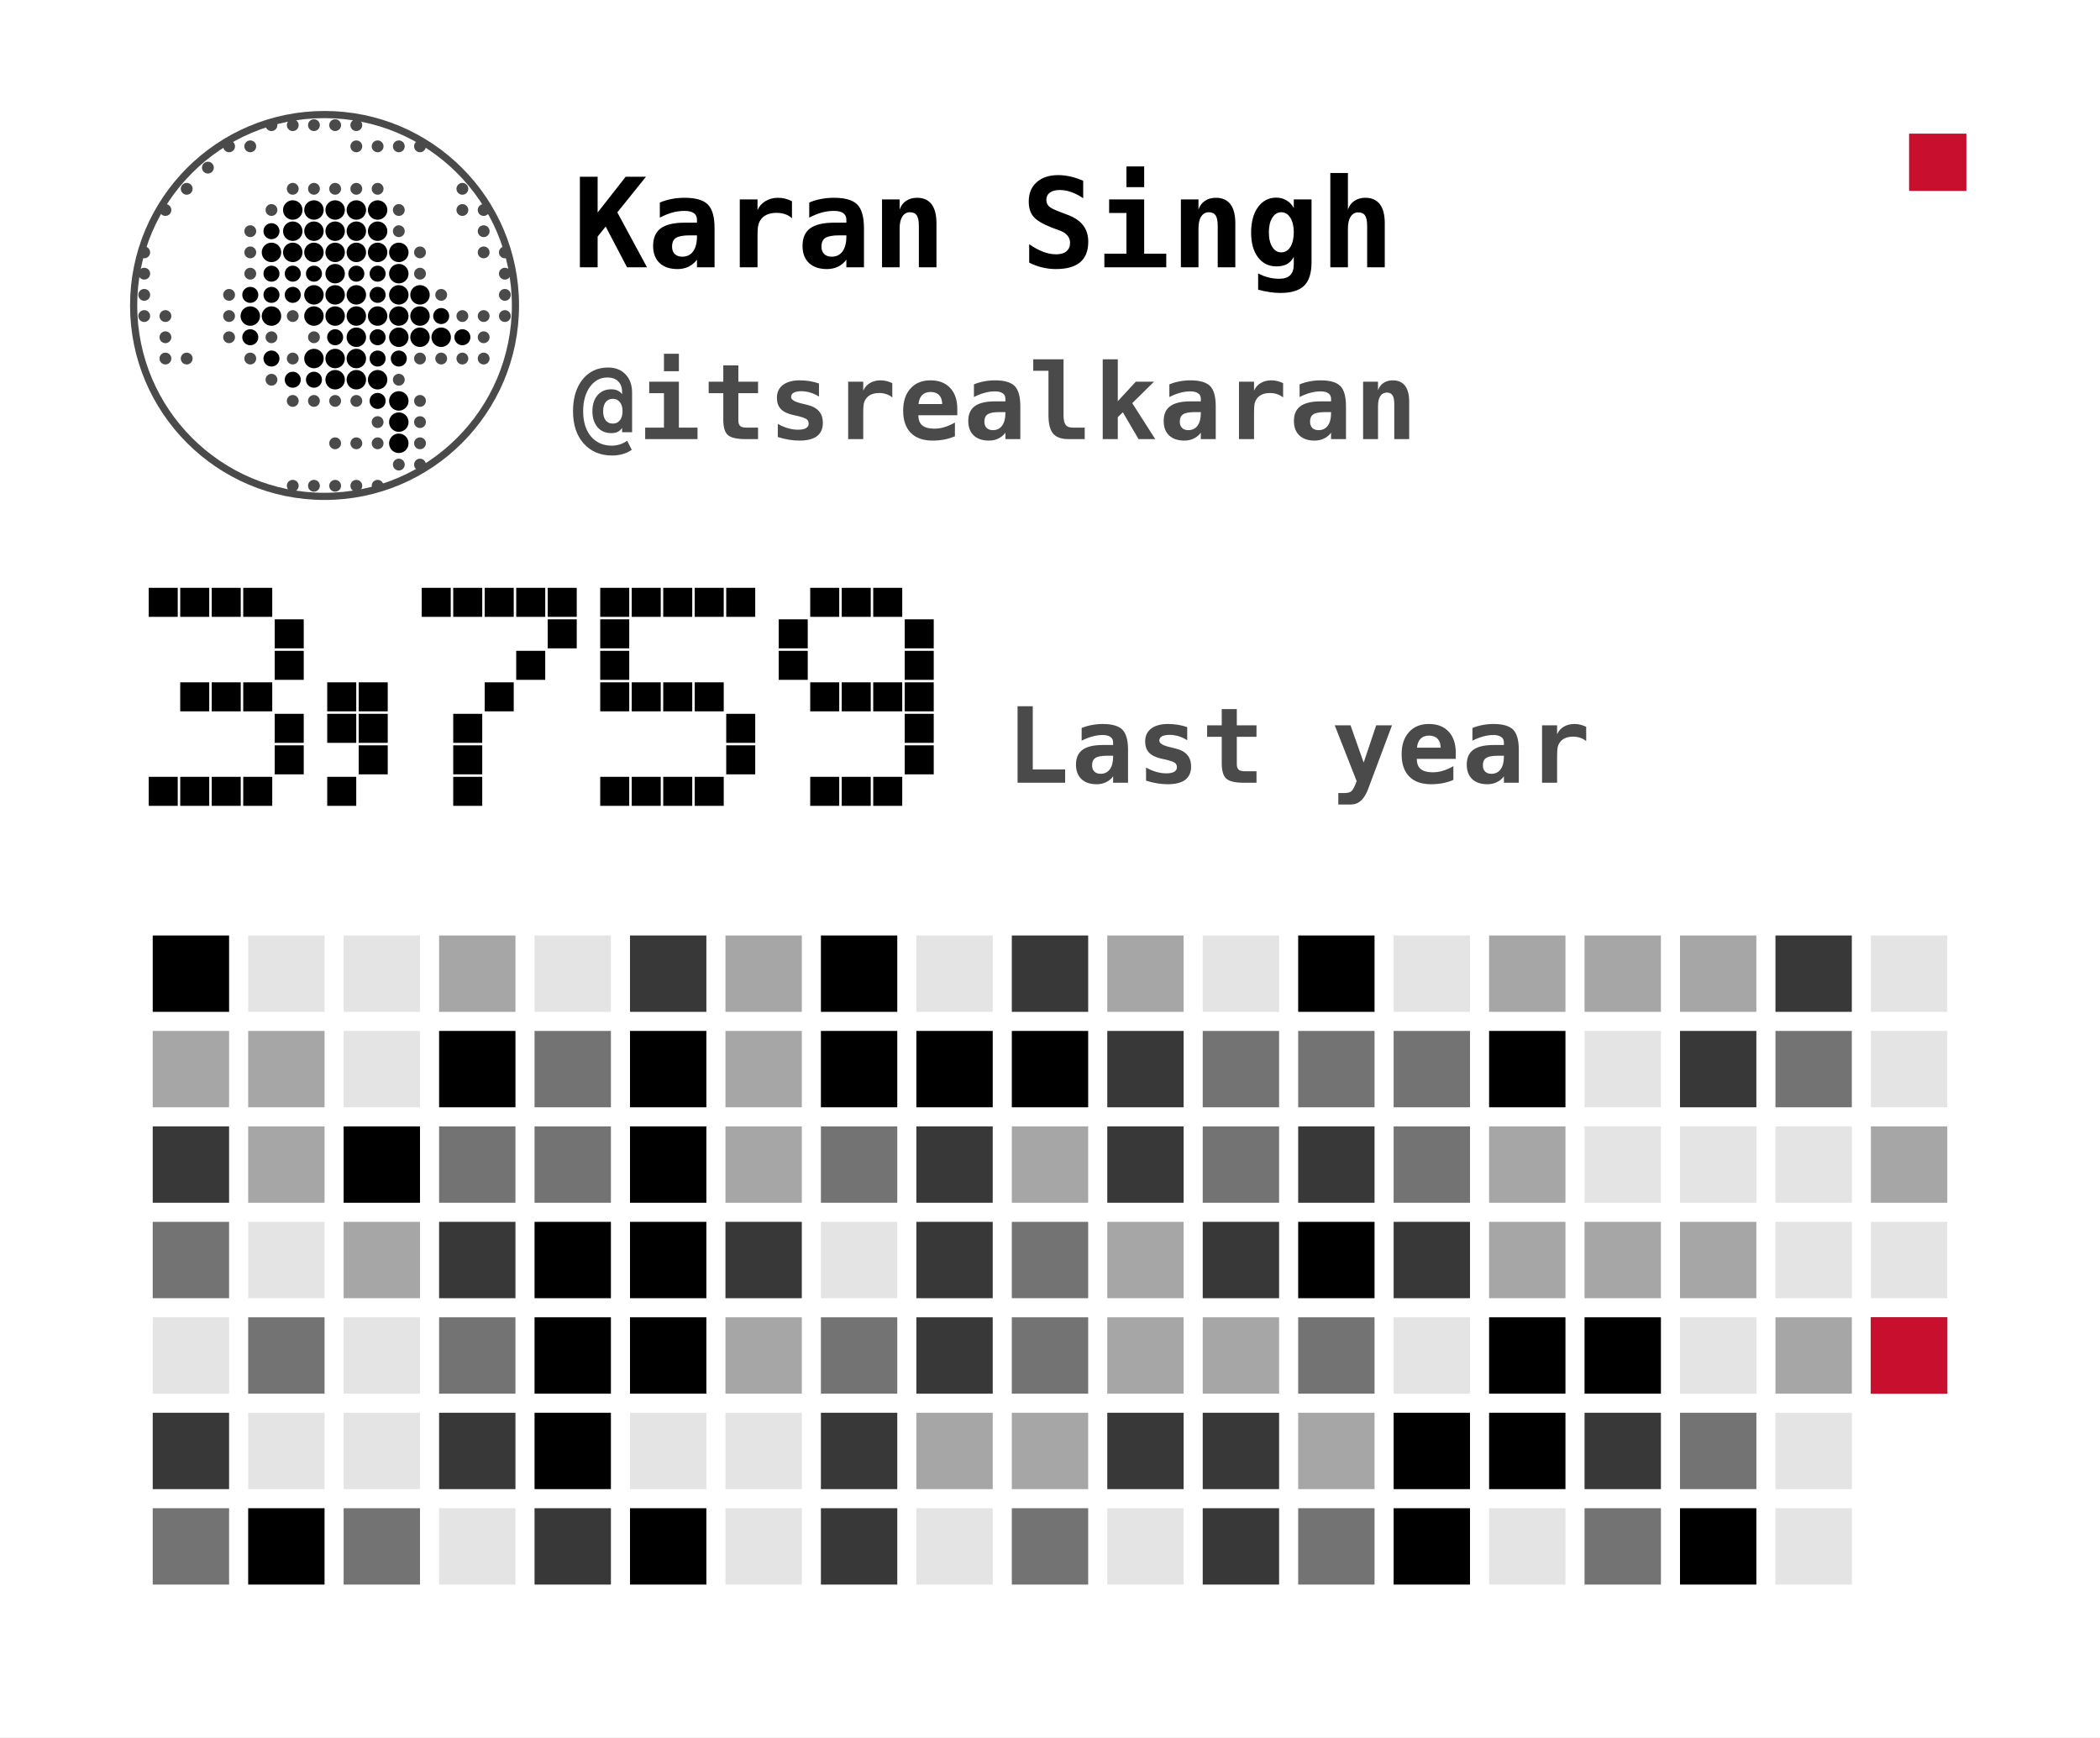
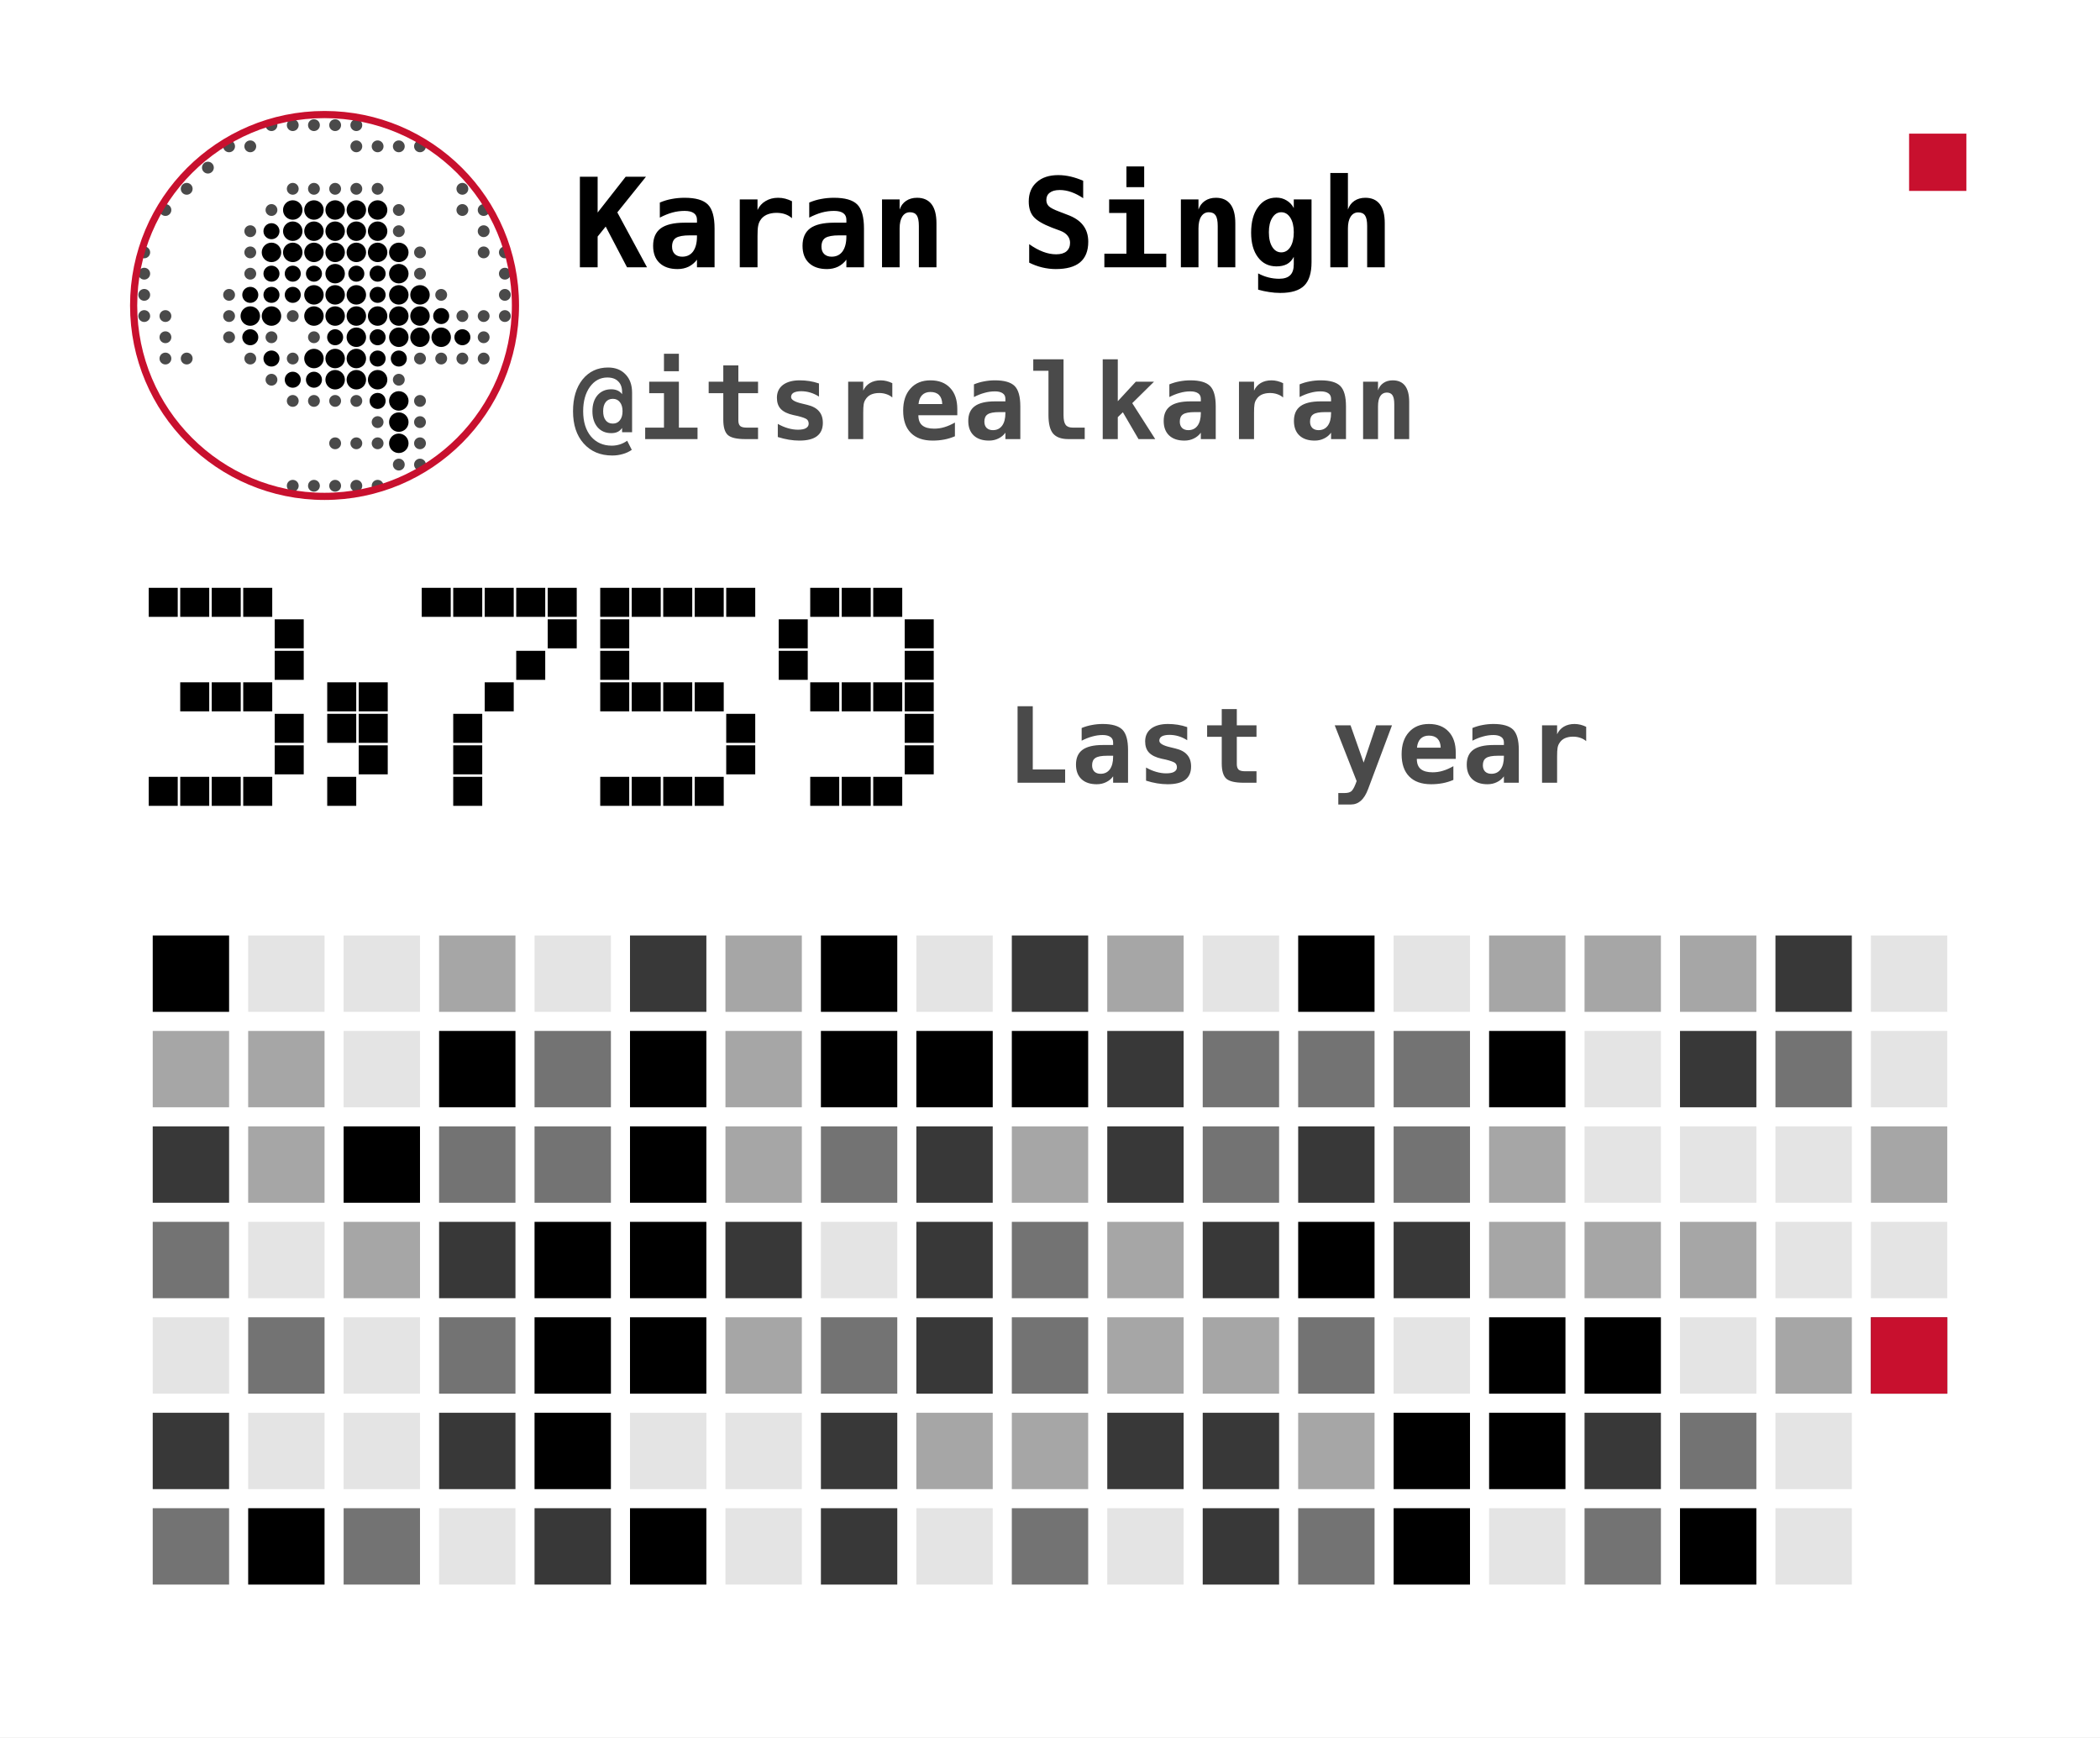
<svg xmlns="http://www.w3.org/2000/svg" width="220" height="182" viewBox="0 0 220 182" role="img">
  <rect width="220" height="182" fill="#FFFFFF" />
  <rect x="14" y="14" width="0" height="0" fill="#C8102E" />
  <clipPath id="pfp">
    <circle cx="34.00" cy="32.00" r="20.00" />
  </clipPath>
  <g clip-path="url(#pfp)">
    <circle cx="21.78" cy="13.11" r="0.62" fill="#4A4A4A" />
    <circle cx="26.22" cy="13.11" r="0.62" fill="#4A4A4A" />
    <circle cx="28.44" cy="13.11" r="0.62" fill="#4A4A4A" />
    <circle cx="30.67" cy="13.11" r="0.62" fill="#4A4A4A" />
    <circle cx="32.89" cy="13.11" r="0.62" fill="#4A4A4A" />
    <circle cx="35.11" cy="13.11" r="0.62" fill="#4A4A4A" />
    <circle cx="37.33" cy="13.11" r="0.62" fill="#4A4A4A" />
    <circle cx="19.56" cy="15.33" r="0.62" fill="#4A4A4A" />
    <circle cx="21.78" cy="15.33" r="0.84" fill="#000000" />
    <circle cx="24.00" cy="15.33" r="0.62" fill="#4A4A4A" />
    <circle cx="26.22" cy="15.33" r="0.62" fill="#4A4A4A" />
    <circle cx="37.33" cy="15.33" r="0.62" fill="#4A4A4A" />
    <circle cx="39.56" cy="15.33" r="0.62" fill="#4A4A4A" />
    <circle cx="41.78" cy="15.33" r="0.62" fill="#4A4A4A" />
    <circle cx="44.00" cy="15.33" r="0.62" fill="#4A4A4A" />
    <circle cx="19.56" cy="17.56" r="0.62" fill="#4A4A4A" />
    <circle cx="21.78" cy="17.56" r="0.62" fill="#4A4A4A" />
    <circle cx="17.33" cy="19.78" r="0.62" fill="#4A4A4A" />
    <circle cx="19.56" cy="19.78" r="0.62" fill="#4A4A4A" />
    <circle cx="30.67" cy="19.78" r="0.62" fill="#4A4A4A" />
    <circle cx="32.89" cy="19.78" r="0.62" fill="#4A4A4A" />
    <circle cx="35.11" cy="19.78" r="0.62" fill="#4A4A4A" />
    <circle cx="37.33" cy="19.78" r="0.62" fill="#4A4A4A" />
    <circle cx="39.56" cy="19.78" r="0.62" fill="#4A4A4A" />
    <circle cx="48.44" cy="19.78" r="0.62" fill="#4A4A4A" />
    <circle cx="17.33" cy="22.00" r="0.62" fill="#4A4A4A" />
    <circle cx="28.44" cy="22.00" r="0.62" fill="#4A4A4A" />
    <circle cx="30.67" cy="22.00" r="1.02" fill="#000000" />
    <circle cx="32.89" cy="22.00" r="1.02" fill="#000000" />
    <circle cx="35.11" cy="22.00" r="1.02" fill="#000000" />
    <circle cx="37.33" cy="22.00" r="1.02" fill="#000000" />
    <circle cx="39.56" cy="22.00" r="1.02" fill="#000000" />
    <circle cx="41.78" cy="22.00" r="0.62" fill="#4A4A4A" />
    <circle cx="48.44" cy="22.00" r="0.62" fill="#4A4A4A" />
    <circle cx="50.67" cy="22.00" r="0.62" fill="#4A4A4A" />
    <circle cx="15.11" cy="24.22" r="0.62" fill="#4A4A4A" />
    <circle cx="26.22" cy="24.22" r="0.62" fill="#4A4A4A" />
    <circle cx="28.44" cy="24.22" r="0.84" fill="#000000" />
    <circle cx="30.67" cy="24.22" r="1.02" fill="#000000" />
    <circle cx="32.89" cy="24.22" r="1.02" fill="#000000" />
    <circle cx="35.11" cy="24.22" r="1.02" fill="#000000" />
    <circle cx="37.33" cy="24.22" r="1.02" fill="#000000" />
    <circle cx="39.56" cy="24.22" r="1.02" fill="#000000" />
    <circle cx="41.78" cy="24.22" r="0.62" fill="#4A4A4A" />
    <circle cx="50.67" cy="24.22" r="0.62" fill="#4A4A4A" />
    <circle cx="15.11" cy="26.44" r="0.62" fill="#4A4A4A" />
    <circle cx="26.22" cy="26.44" r="0.62" fill="#4A4A4A" />
    <circle cx="28.44" cy="26.44" r="1.02" fill="#000000" />
    <circle cx="30.67" cy="26.44" r="1.02" fill="#000000" />
    <circle cx="32.89" cy="26.44" r="1.02" fill="#000000" />
    <circle cx="35.11" cy="26.44" r="1.02" fill="#000000" />
    <circle cx="37.33" cy="26.44" r="1.02" fill="#000000" />
    <circle cx="39.56" cy="26.44" r="1.02" fill="#000000" />
    <circle cx="41.78" cy="26.44" r="1.02" fill="#000000" />
    <circle cx="44.00" cy="26.44" r="0.62" fill="#4A4A4A" />
    <circle cx="50.67" cy="26.44" r="0.62" fill="#4A4A4A" />
    <circle cx="52.89" cy="26.44" r="0.62" fill="#4A4A4A" />
    <circle cx="15.11" cy="28.67" r="0.62" fill="#4A4A4A" />
    <circle cx="26.22" cy="28.67" r="0.62" fill="#4A4A4A" />
    <circle cx="28.44" cy="28.67" r="0.84" fill="#000000" />
    <circle cx="30.67" cy="28.67" r="0.84" fill="#000000" />
    <circle cx="32.89" cy="28.67" r="0.84" fill="#000000" />
    <circle cx="35.11" cy="28.67" r="1.02" fill="#000000" />
    <circle cx="37.33" cy="28.67" r="0.84" fill="#000000" />
    <circle cx="39.56" cy="28.67" r="0.84" fill="#000000" />
    <circle cx="41.78" cy="28.67" r="1.02" fill="#000000" />
    <circle cx="44.00" cy="28.67" r="0.62" fill="#4A4A4A" />
    <circle cx="52.89" cy="28.67" r="0.62" fill="#4A4A4A" />
    <circle cx="15.11" cy="30.89" r="0.62" fill="#4A4A4A" />
    <circle cx="24.00" cy="30.89" r="0.62" fill="#4A4A4A" />
    <circle cx="26.22" cy="30.89" r="0.84" fill="#000000" />
    <circle cx="28.44" cy="30.89" r="0.84" fill="#000000" />
    <circle cx="30.67" cy="30.89" r="0.84" fill="#000000" />
    <circle cx="32.89" cy="30.89" r="1.02" fill="#000000" />
    <circle cx="35.11" cy="30.89" r="1.02" fill="#000000" />
    <circle cx="37.33" cy="30.89" r="1.02" fill="#000000" />
    <circle cx="39.56" cy="30.89" r="0.84" fill="#000000" />
    <circle cx="41.78" cy="30.89" r="1.02" fill="#000000" />
    <circle cx="44.00" cy="30.89" r="1.02" fill="#000000" />
    <circle cx="46.22" cy="30.89" r="0.62" fill="#4A4A4A" />
    <circle cx="52.89" cy="30.89" r="0.62" fill="#4A4A4A" />
    <circle cx="15.11" cy="33.11" r="0.62" fill="#4A4A4A" />
    <circle cx="17.33" cy="33.11" r="0.62" fill="#4A4A4A" />
    <circle cx="24.00" cy="33.11" r="0.62" fill="#4A4A4A" />
    <circle cx="26.22" cy="33.11" r="1.02" fill="#000000" />
    <circle cx="28.44" cy="33.11" r="1.02" fill="#000000" />
    <circle cx="30.67" cy="33.11" r="0.62" fill="#4A4A4A" />
    <circle cx="32.89" cy="33.11" r="1.02" fill="#000000" />
    <circle cx="35.11" cy="33.11" r="1.02" fill="#000000" />
    <circle cx="37.33" cy="33.11" r="1.02" fill="#000000" />
    <circle cx="39.56" cy="33.11" r="1.02" fill="#000000" />
    <circle cx="41.78" cy="33.11" r="1.02" fill="#000000" />
    <circle cx="44.00" cy="33.11" r="1.02" fill="#000000" />
    <circle cx="46.22" cy="33.11" r="0.84" fill="#000000" />
    <circle cx="48.44" cy="33.11" r="0.62" fill="#4A4A4A" />
    <circle cx="50.67" cy="33.11" r="0.62" fill="#4A4A4A" />
    <circle cx="52.89" cy="33.11" r="0.62" fill="#4A4A4A" />
    <circle cx="17.33" cy="35.33" r="0.62" fill="#4A4A4A" />
    <circle cx="24.00" cy="35.33" r="0.62" fill="#4A4A4A" />
    <circle cx="26.22" cy="35.33" r="0.84" fill="#000000" />
    <circle cx="28.44" cy="35.33" r="0.62" fill="#4A4A4A" />
    <circle cx="32.89" cy="35.33" r="0.62" fill="#4A4A4A" />
    <circle cx="35.11" cy="35.33" r="0.84" fill="#000000" />
    <circle cx="37.33" cy="35.33" r="1.02" fill="#000000" />
    <circle cx="39.56" cy="35.33" r="0.84" fill="#000000" />
    <circle cx="41.78" cy="35.33" r="1.02" fill="#000000" />
    <circle cx="44.00" cy="35.33" r="1.02" fill="#000000" />
    <circle cx="46.22" cy="35.33" r="1.02" fill="#000000" />
    <circle cx="48.44" cy="35.33" r="0.84" fill="#000000" />
    <circle cx="50.67" cy="35.33" r="0.62" fill="#4A4A4A" />
    <circle cx="17.33" cy="37.56" r="0.62" fill="#4A4A4A" />
    <circle cx="19.56" cy="37.56" r="0.62" fill="#4A4A4A" />
    <circle cx="26.22" cy="37.56" r="0.62" fill="#4A4A4A" />
    <circle cx="28.44" cy="37.56" r="0.84" fill="#000000" />
    <circle cx="30.67" cy="37.56" r="0.62" fill="#4A4A4A" />
    <circle cx="32.89" cy="37.56" r="1.02" fill="#000000" />
    <circle cx="35.11" cy="37.56" r="1.02" fill="#000000" />
    <circle cx="37.33" cy="37.56" r="1.02" fill="#000000" />
    <circle cx="39.56" cy="37.56" r="0.84" fill="#000000" />
    <circle cx="41.78" cy="37.56" r="0.84" fill="#000000" />
    <circle cx="44.00" cy="37.56" r="0.62" fill="#4A4A4A" />
    <circle cx="46.22" cy="37.56" r="0.62" fill="#4A4A4A" />
    <circle cx="48.44" cy="37.56" r="0.62" fill="#4A4A4A" />
    <circle cx="50.67" cy="37.56" r="0.62" fill="#4A4A4A" />
    <circle cx="28.44" cy="39.78" r="0.62" fill="#4A4A4A" />
    <circle cx="30.67" cy="39.78" r="0.84" fill="#000000" />
    <circle cx="32.89" cy="39.78" r="0.84" fill="#000000" />
    <circle cx="35.11" cy="39.78" r="1.02" fill="#000000" />
    <circle cx="37.33" cy="39.78" r="1.02" fill="#000000" />
    <circle cx="39.56" cy="39.78" r="1.02" fill="#000000" />
    <circle cx="41.78" cy="39.78" r="0.62" fill="#4A4A4A" />
    <circle cx="30.67" cy="42.00" r="0.62" fill="#4A4A4A" />
    <circle cx="32.89" cy="42.00" r="0.62" fill="#4A4A4A" />
    <circle cx="35.11" cy="42.00" r="0.62" fill="#4A4A4A" />
    <circle cx="37.33" cy="42.00" r="0.62" fill="#4A4A4A" />
    <circle cx="39.56" cy="42.00" r="0.84" fill="#000000" />
    <circle cx="41.78" cy="42.00" r="1.02" fill="#000000" />
    <circle cx="44.00" cy="42.00" r="0.62" fill="#4A4A4A" />
    <circle cx="39.56" cy="44.22" r="0.62" fill="#4A4A4A" />
    <circle cx="41.78" cy="44.22" r="1.02" fill="#000000" />
    <circle cx="44.00" cy="44.22" r="0.62" fill="#4A4A4A" />
    <circle cx="35.11" cy="46.44" r="0.62" fill="#4A4A4A" />
    <circle cx="37.33" cy="46.44" r="0.62" fill="#4A4A4A" />
    <circle cx="39.56" cy="46.44" r="0.62" fill="#4A4A4A" />
    <circle cx="41.78" cy="46.44" r="1.02" fill="#000000" />
    <circle cx="44.00" cy="46.44" r="0.62" fill="#4A4A4A" />
    <circle cx="41.78" cy="48.67" r="0.62" fill="#4A4A4A" />
    <circle cx="44.00" cy="48.67" r="0.62" fill="#4A4A4A" />
    <circle cx="30.67" cy="50.89" r="0.62" fill="#4A4A4A" />
    <circle cx="32.89" cy="50.89" r="0.62" fill="#4A4A4A" />
    <circle cx="35.11" cy="50.89" r="0.62" fill="#4A4A4A" />
    <circle cx="37.33" cy="50.89" r="0.62" fill="#4A4A4A" />
    <circle cx="39.56" cy="50.89" r="0.62" fill="#4A4A4A" />
    <circle cx="41.78" cy="50.89" r="0.62" fill="#4A4A4A" />
  </g>
-   <circle cx="34.00" cy="32.00" r="20.00" fill="none" stroke="#4A4A4A" stroke-width="0.75" />
+   <circle cx="34.00" cy="32.00" r="20.00" fill="none" stroke="#C8102E" stroke-width="0.75" />
  <text x="60" y="28" fill="#000000" text-anchor="start" font-family="ui-monospace, Geist Mono, monospace" font-weight="700" font-size="13" letter-spacing="0" dominant-baseline="auto">Karan Singh</text>
  <text x="60" y="46" fill="#4A4A4A" text-anchor="start" font-family="ui-monospace, Geist Mono, monospace" font-weight="700" font-size="11" letter-spacing="0.2" dominant-baseline="auto">@itsrealkaran</text>
  <rect x="15.58" y="61.58" width="3.04" height="3.04" fill="#000000" />
  <rect x="18.88" y="61.58" width="3.04" height="3.04" fill="#000000" />
  <rect x="22.18" y="61.58" width="3.04" height="3.04" fill="#000000" />
  <rect x="25.48" y="61.58" width="3.04" height="3.04" fill="#000000" />
  <rect x="28.78" y="64.88" width="3.04" height="3.04" fill="#000000" />
  <rect x="28.78" y="68.18" width="3.04" height="3.04" fill="#000000" />
  <rect x="18.88" y="71.48" width="3.04" height="3.04" fill="#000000" />
  <rect x="22.18" y="71.48" width="3.04" height="3.04" fill="#000000" />
  <rect x="25.48" y="71.48" width="3.04" height="3.04" fill="#000000" />
  <rect x="28.78" y="74.78" width="3.04" height="3.04" fill="#000000" />
  <rect x="28.78" y="78.08" width="3.04" height="3.04" fill="#000000" />
  <rect x="15.58" y="81.38" width="3.04" height="3.04" fill="#000000" />
  <rect x="18.88" y="81.38" width="3.04" height="3.04" fill="#000000" />
  <rect x="22.18" y="81.38" width="3.04" height="3.04" fill="#000000" />
  <rect x="25.48" y="81.38" width="3.04" height="3.04" fill="#000000" />
  <rect x="34.28" y="71.48" width="3.04" height="3.04" fill="#000000" />
  <rect x="37.58" y="71.48" width="3.04" height="3.04" fill="#000000" />
  <rect x="34.28" y="74.78" width="3.04" height="3.04" fill="#000000" />
  <rect x="37.58" y="74.78" width="3.04" height="3.04" fill="#000000" />
  <rect x="37.58" y="78.08" width="3.04" height="3.04" fill="#000000" />
  <rect x="34.28" y="81.38" width="3.04" height="3.04" fill="#000000" />
  <rect x="44.18" y="61.58" width="3.04" height="3.04" fill="#000000" />
  <rect x="47.48" y="61.58" width="3.04" height="3.04" fill="#000000" />
  <rect x="50.78" y="61.58" width="3.04" height="3.04" fill="#000000" />
  <rect x="54.08" y="61.58" width="3.04" height="3.04" fill="#000000" />
  <rect x="57.38" y="61.58" width="3.04" height="3.04" fill="#000000" />
  <rect x="57.38" y="64.88" width="3.04" height="3.04" fill="#000000" />
  <rect x="54.08" y="68.18" width="3.04" height="3.04" fill="#000000" />
  <rect x="50.78" y="71.48" width="3.04" height="3.04" fill="#000000" />
  <rect x="47.48" y="74.78" width="3.04" height="3.04" fill="#000000" />
  <rect x="47.48" y="78.08" width="3.04" height="3.04" fill="#000000" />
  <rect x="47.48" y="81.38" width="3.04" height="3.04" fill="#000000" />
  <rect x="62.88" y="61.58" width="3.04" height="3.04" fill="#000000" />
  <rect x="66.18" y="61.58" width="3.04" height="3.04" fill="#000000" />
  <rect x="69.48" y="61.58" width="3.04" height="3.04" fill="#000000" />
  <rect x="72.78" y="61.58" width="3.04" height="3.04" fill="#000000" />
  <rect x="76.08" y="61.58" width="3.04" height="3.04" fill="#000000" />
  <rect x="62.88" y="64.88" width="3.04" height="3.04" fill="#000000" />
  <rect x="62.88" y="68.18" width="3.04" height="3.04" fill="#000000" />
  <rect x="62.88" y="71.48" width="3.04" height="3.04" fill="#000000" />
  <rect x="66.18" y="71.48" width="3.04" height="3.04" fill="#000000" />
  <rect x="69.48" y="71.48" width="3.04" height="3.04" fill="#000000" />
  <rect x="72.78" y="71.48" width="3.04" height="3.04" fill="#000000" />
  <rect x="76.08" y="74.78" width="3.04" height="3.04" fill="#000000" />
  <rect x="76.08" y="78.08" width="3.04" height="3.04" fill="#000000" />
  <rect x="62.88" y="81.38" width="3.04" height="3.04" fill="#000000" />
  <rect x="66.18" y="81.38" width="3.04" height="3.04" fill="#000000" />
  <rect x="69.48" y="81.38" width="3.04" height="3.04" fill="#000000" />
  <rect x="72.78" y="81.38" width="3.04" height="3.04" fill="#000000" />
  <rect x="84.88" y="61.58" width="3.04" height="3.04" fill="#000000" />
  <rect x="88.18" y="61.58" width="3.04" height="3.04" fill="#000000" />
  <rect x="91.48" y="61.58" width="3.04" height="3.04" fill="#000000" />
  <rect x="81.58" y="64.88" width="3.04" height="3.04" fill="#000000" />
  <rect x="94.78" y="64.88" width="3.04" height="3.04" fill="#000000" />
  <rect x="81.58" y="68.18" width="3.04" height="3.04" fill="#000000" />
  <rect x="94.78" y="68.18" width="3.04" height="3.04" fill="#000000" />
  <rect x="84.88" y="71.48" width="3.04" height="3.04" fill="#000000" />
  <rect x="88.18" y="71.48" width="3.04" height="3.04" fill="#000000" />
  <rect x="91.48" y="71.48" width="3.04" height="3.04" fill="#000000" />
  <rect x="94.78" y="71.48" width="3.04" height="3.04" fill="#000000" />
  <rect x="94.78" y="74.78" width="3.04" height="3.04" fill="#000000" />
  <rect x="94.78" y="78.08" width="3.04" height="3.04" fill="#000000" />
  <rect x="84.88" y="81.38" width="3.04" height="3.04" fill="#000000" />
  <rect x="88.18" y="81.38" width="3.04" height="3.04" fill="#000000" />
  <rect x="91.48" y="81.38" width="3.04" height="3.04" fill="#000000" />
  <text x="105.4" y="82.0" fill="#4A4A4A" text-anchor="start" font-family="ui-monospace, Geist Mono, monospace" font-weight="700" font-size="11" letter-spacing="0.2" dominant-baseline="auto">Last year</text>
  <rect x="200" y="14" width="6" height="6" fill="#C8102E" />
  <rect x="16" y="98" width="8" height="8" fill="#000000" />
  <rect x="16" y="108" width="8" height="8" fill="#000000" opacity="0.35" />
  <rect x="16" y="118" width="8" height="8" fill="#000000" opacity="0.78" />
  <rect x="16" y="128" width="8" height="8" fill="#000000" opacity="0.55" />
  <rect x="16" y="138" width="8" height="8" fill="#E4E4E4" />
  <rect x="16" y="148" width="8" height="8" fill="#000000" opacity="0.78" />
  <rect x="16" y="158" width="8" height="8" fill="#000000" opacity="0.55" />
  <rect x="26" y="98" width="8" height="8" fill="#E4E4E4" />
  <rect x="26" y="108" width="8" height="8" fill="#000000" opacity="0.35" />
  <rect x="26" y="118" width="8" height="8" fill="#000000" opacity="0.35" />
  <rect x="26" y="128" width="8" height="8" fill="#E4E4E4" />
  <rect x="26" y="138" width="8" height="8" fill="#000000" opacity="0.55" />
  <rect x="26" y="148" width="8" height="8" fill="#E4E4E4" />
  <rect x="26" y="158" width="8" height="8" fill="#000000" />
  <rect x="36" y="98" width="8" height="8" fill="#E4E4E4" />
  <rect x="36" y="108" width="8" height="8" fill="#E4E4E4" />
  <rect x="36" y="118" width="8" height="8" fill="#000000" />
  <rect x="36" y="128" width="8" height="8" fill="#000000" opacity="0.35" />
  <rect x="36" y="138" width="8" height="8" fill="#E4E4E4" />
  <rect x="36" y="148" width="8" height="8" fill="#E4E4E4" />
  <rect x="36" y="158" width="8" height="8" fill="#000000" opacity="0.55" />
  <rect x="46" y="98" width="8" height="8" fill="#000000" opacity="0.35" />
  <rect x="46" y="108" width="8" height="8" fill="#000000" />
  <rect x="46" y="118" width="8" height="8" fill="#000000" opacity="0.55" />
  <rect x="46" y="128" width="8" height="8" fill="#000000" opacity="0.78" />
  <rect x="46" y="138" width="8" height="8" fill="#000000" opacity="0.55" />
  <rect x="46" y="148" width="8" height="8" fill="#000000" opacity="0.78" />
  <rect x="46" y="158" width="8" height="8" fill="#E4E4E4" />
  <rect x="56" y="98" width="8" height="8" fill="#E4E4E4" />
  <rect x="56" y="108" width="8" height="8" fill="#000000" opacity="0.55" />
  <rect x="56" y="118" width="8" height="8" fill="#000000" opacity="0.55" />
  <rect x="56" y="128" width="8" height="8" fill="#000000" />
  <rect x="56" y="138" width="8" height="8" fill="#000000" />
  <rect x="56" y="148" width="8" height="8" fill="#000000" />
  <rect x="56" y="158" width="8" height="8" fill="#000000" opacity="0.78" />
  <rect x="66" y="98" width="8" height="8" fill="#000000" opacity="0.78" />
  <rect x="66" y="108" width="8" height="8" fill="#000000" />
  <rect x="66" y="118" width="8" height="8" fill="#000000" />
  <rect x="66" y="128" width="8" height="8" fill="#000000" />
  <rect x="66" y="138" width="8" height="8" fill="#000000" />
  <rect x="66" y="148" width="8" height="8" fill="#E4E4E4" />
  <rect x="66" y="158" width="8" height="8" fill="#000000" />
  <rect x="76" y="98" width="8" height="8" fill="#000000" opacity="0.35" />
  <rect x="76" y="108" width="8" height="8" fill="#000000" opacity="0.35" />
  <rect x="76" y="118" width="8" height="8" fill="#000000" opacity="0.35" />
  <rect x="76" y="128" width="8" height="8" fill="#000000" opacity="0.78" />
  <rect x="76" y="138" width="8" height="8" fill="#000000" opacity="0.35" />
  <rect x="76" y="148" width="8" height="8" fill="#E4E4E4" />
  <rect x="76" y="158" width="8" height="8" fill="#E4E4E4" />
  <rect x="86" y="98" width="8" height="8" fill="#000000" />
  <rect x="86" y="108" width="8" height="8" fill="#000000" />
  <rect x="86" y="118" width="8" height="8" fill="#000000" opacity="0.55" />
  <rect x="86" y="128" width="8" height="8" fill="#E4E4E4" />
  <rect x="86" y="138" width="8" height="8" fill="#000000" opacity="0.55" />
  <rect x="86" y="148" width="8" height="8" fill="#000000" opacity="0.78" />
  <rect x="86" y="158" width="8" height="8" fill="#000000" opacity="0.78" />
  <rect x="96" y="98" width="8" height="8" fill="#E4E4E4" />
  <rect x="96" y="108" width="8" height="8" fill="#000000" />
  <rect x="96" y="118" width="8" height="8" fill="#000000" opacity="0.78" />
  <rect x="96" y="128" width="8" height="8" fill="#000000" opacity="0.78" />
  <rect x="96" y="138" width="8" height="8" fill="#000000" opacity="0.78" />
  <rect x="96" y="148" width="8" height="8" fill="#000000" opacity="0.35" />
  <rect x="96" y="158" width="8" height="8" fill="#E4E4E4" />
  <rect x="106" y="98" width="8" height="8" fill="#000000" opacity="0.78" />
  <rect x="106" y="108" width="8" height="8" fill="#000000" />
  <rect x="106" y="118" width="8" height="8" fill="#000000" opacity="0.35" />
  <rect x="106" y="128" width="8" height="8" fill="#000000" opacity="0.55" />
  <rect x="106" y="138" width="8" height="8" fill="#000000" opacity="0.55" />
  <rect x="106" y="148" width="8" height="8" fill="#000000" opacity="0.35" />
  <rect x="106" y="158" width="8" height="8" fill="#000000" opacity="0.55" />
  <rect x="116" y="98" width="8" height="8" fill="#000000" opacity="0.35" />
  <rect x="116" y="108" width="8" height="8" fill="#000000" opacity="0.78" />
  <rect x="116" y="118" width="8" height="8" fill="#000000" opacity="0.78" />
  <rect x="116" y="128" width="8" height="8" fill="#000000" opacity="0.35" />
  <rect x="116" y="138" width="8" height="8" fill="#000000" opacity="0.35" />
  <rect x="116" y="148" width="8" height="8" fill="#000000" opacity="0.78" />
  <rect x="116" y="158" width="8" height="8" fill="#E4E4E4" />
  <rect x="126" y="98" width="8" height="8" fill="#E4E4E4" />
  <rect x="126" y="108" width="8" height="8" fill="#000000" opacity="0.55" />
  <rect x="126" y="118" width="8" height="8" fill="#000000" opacity="0.55" />
  <rect x="126" y="128" width="8" height="8" fill="#000000" opacity="0.78" />
  <rect x="126" y="138" width="8" height="8" fill="#000000" opacity="0.35" />
  <rect x="126" y="148" width="8" height="8" fill="#000000" opacity="0.78" />
  <rect x="126" y="158" width="8" height="8" fill="#000000" opacity="0.78" />
  <rect x="136" y="98" width="8" height="8" fill="#000000" />
  <rect x="136" y="108" width="8" height="8" fill="#000000" opacity="0.55" />
  <rect x="136" y="118" width="8" height="8" fill="#000000" opacity="0.78" />
  <rect x="136" y="128" width="8" height="8" fill="#000000" />
  <rect x="136" y="138" width="8" height="8" fill="#000000" opacity="0.55" />
  <rect x="136" y="148" width="8" height="8" fill="#000000" opacity="0.35" />
  <rect x="136" y="158" width="8" height="8" fill="#000000" opacity="0.55" />
  <rect x="146" y="98" width="8" height="8" fill="#E4E4E4" />
  <rect x="146" y="108" width="8" height="8" fill="#000000" opacity="0.55" />
  <rect x="146" y="118" width="8" height="8" fill="#000000" opacity="0.55" />
  <rect x="146" y="128" width="8" height="8" fill="#000000" opacity="0.78" />
  <rect x="146" y="138" width="8" height="8" fill="#E4E4E4" />
  <rect x="146" y="148" width="8" height="8" fill="#000000" />
  <rect x="146" y="158" width="8" height="8" fill="#000000" />
  <rect x="156" y="98" width="8" height="8" fill="#000000" opacity="0.35" />
  <rect x="156" y="108" width="8" height="8" fill="#000000" />
  <rect x="156" y="118" width="8" height="8" fill="#000000" opacity="0.35" />
  <rect x="156" y="128" width="8" height="8" fill="#000000" opacity="0.35" />
  <rect x="156" y="138" width="8" height="8" fill="#000000" />
  <rect x="156" y="148" width="8" height="8" fill="#000000" />
  <rect x="156" y="158" width="8" height="8" fill="#E4E4E4" />
  <rect x="166" y="98" width="8" height="8" fill="#000000" opacity="0.35" />
  <rect x="166" y="108" width="8" height="8" fill="#E4E4E4" />
  <rect x="166" y="118" width="8" height="8" fill="#E4E4E4" />
  <rect x="166" y="128" width="8" height="8" fill="#000000" opacity="0.35" />
  <rect x="166" y="138" width="8" height="8" fill="#000000" />
  <rect x="166" y="148" width="8" height="8" fill="#000000" opacity="0.78" />
  <rect x="166" y="158" width="8" height="8" fill="#000000" opacity="0.55" />
  <rect x="176" y="98" width="8" height="8" fill="#000000" opacity="0.35" />
  <rect x="176" y="108" width="8" height="8" fill="#000000" opacity="0.78" />
  <rect x="176" y="118" width="8" height="8" fill="#E4E4E4" />
  <rect x="176" y="128" width="8" height="8" fill="#000000" opacity="0.35" />
  <rect x="176" y="138" width="8" height="8" fill="#E4E4E4" />
  <rect x="176" y="148" width="8" height="8" fill="#000000" opacity="0.55" />
  <rect x="176" y="158" width="8" height="8" fill="#000000" />
  <rect x="186" y="98" width="8" height="8" fill="#000000" opacity="0.78" />
  <rect x="186" y="108" width="8" height="8" fill="#000000" opacity="0.55" />
  <rect x="186" y="118" width="8" height="8" fill="#E4E4E4" />
  <rect x="186" y="128" width="8" height="8" fill="#E4E4E4" />
  <rect x="186" y="138" width="8" height="8" fill="#000000" opacity="0.35" />
  <rect x="186" y="148" width="8" height="8" fill="#E4E4E4" />
  <rect x="186" y="158" width="8" height="8" fill="#E4E4E4" />
  <rect x="196" y="98" width="8" height="8" fill="#E4E4E4" />
  <rect x="196" y="108" width="8" height="8" fill="#E4E4E4" />
  <rect x="196" y="118" width="8" height="8" fill="#000000" opacity="0.35" />
  <rect x="196" y="128" width="8" height="8" fill="#E4E4E4" />
  <rect x="196" y="138" width="8" height="8" fill="#000000" opacity="0.78" />
  <rect x="196" y="138" width="8" height="8" fill="#C8102E" />
</svg>
